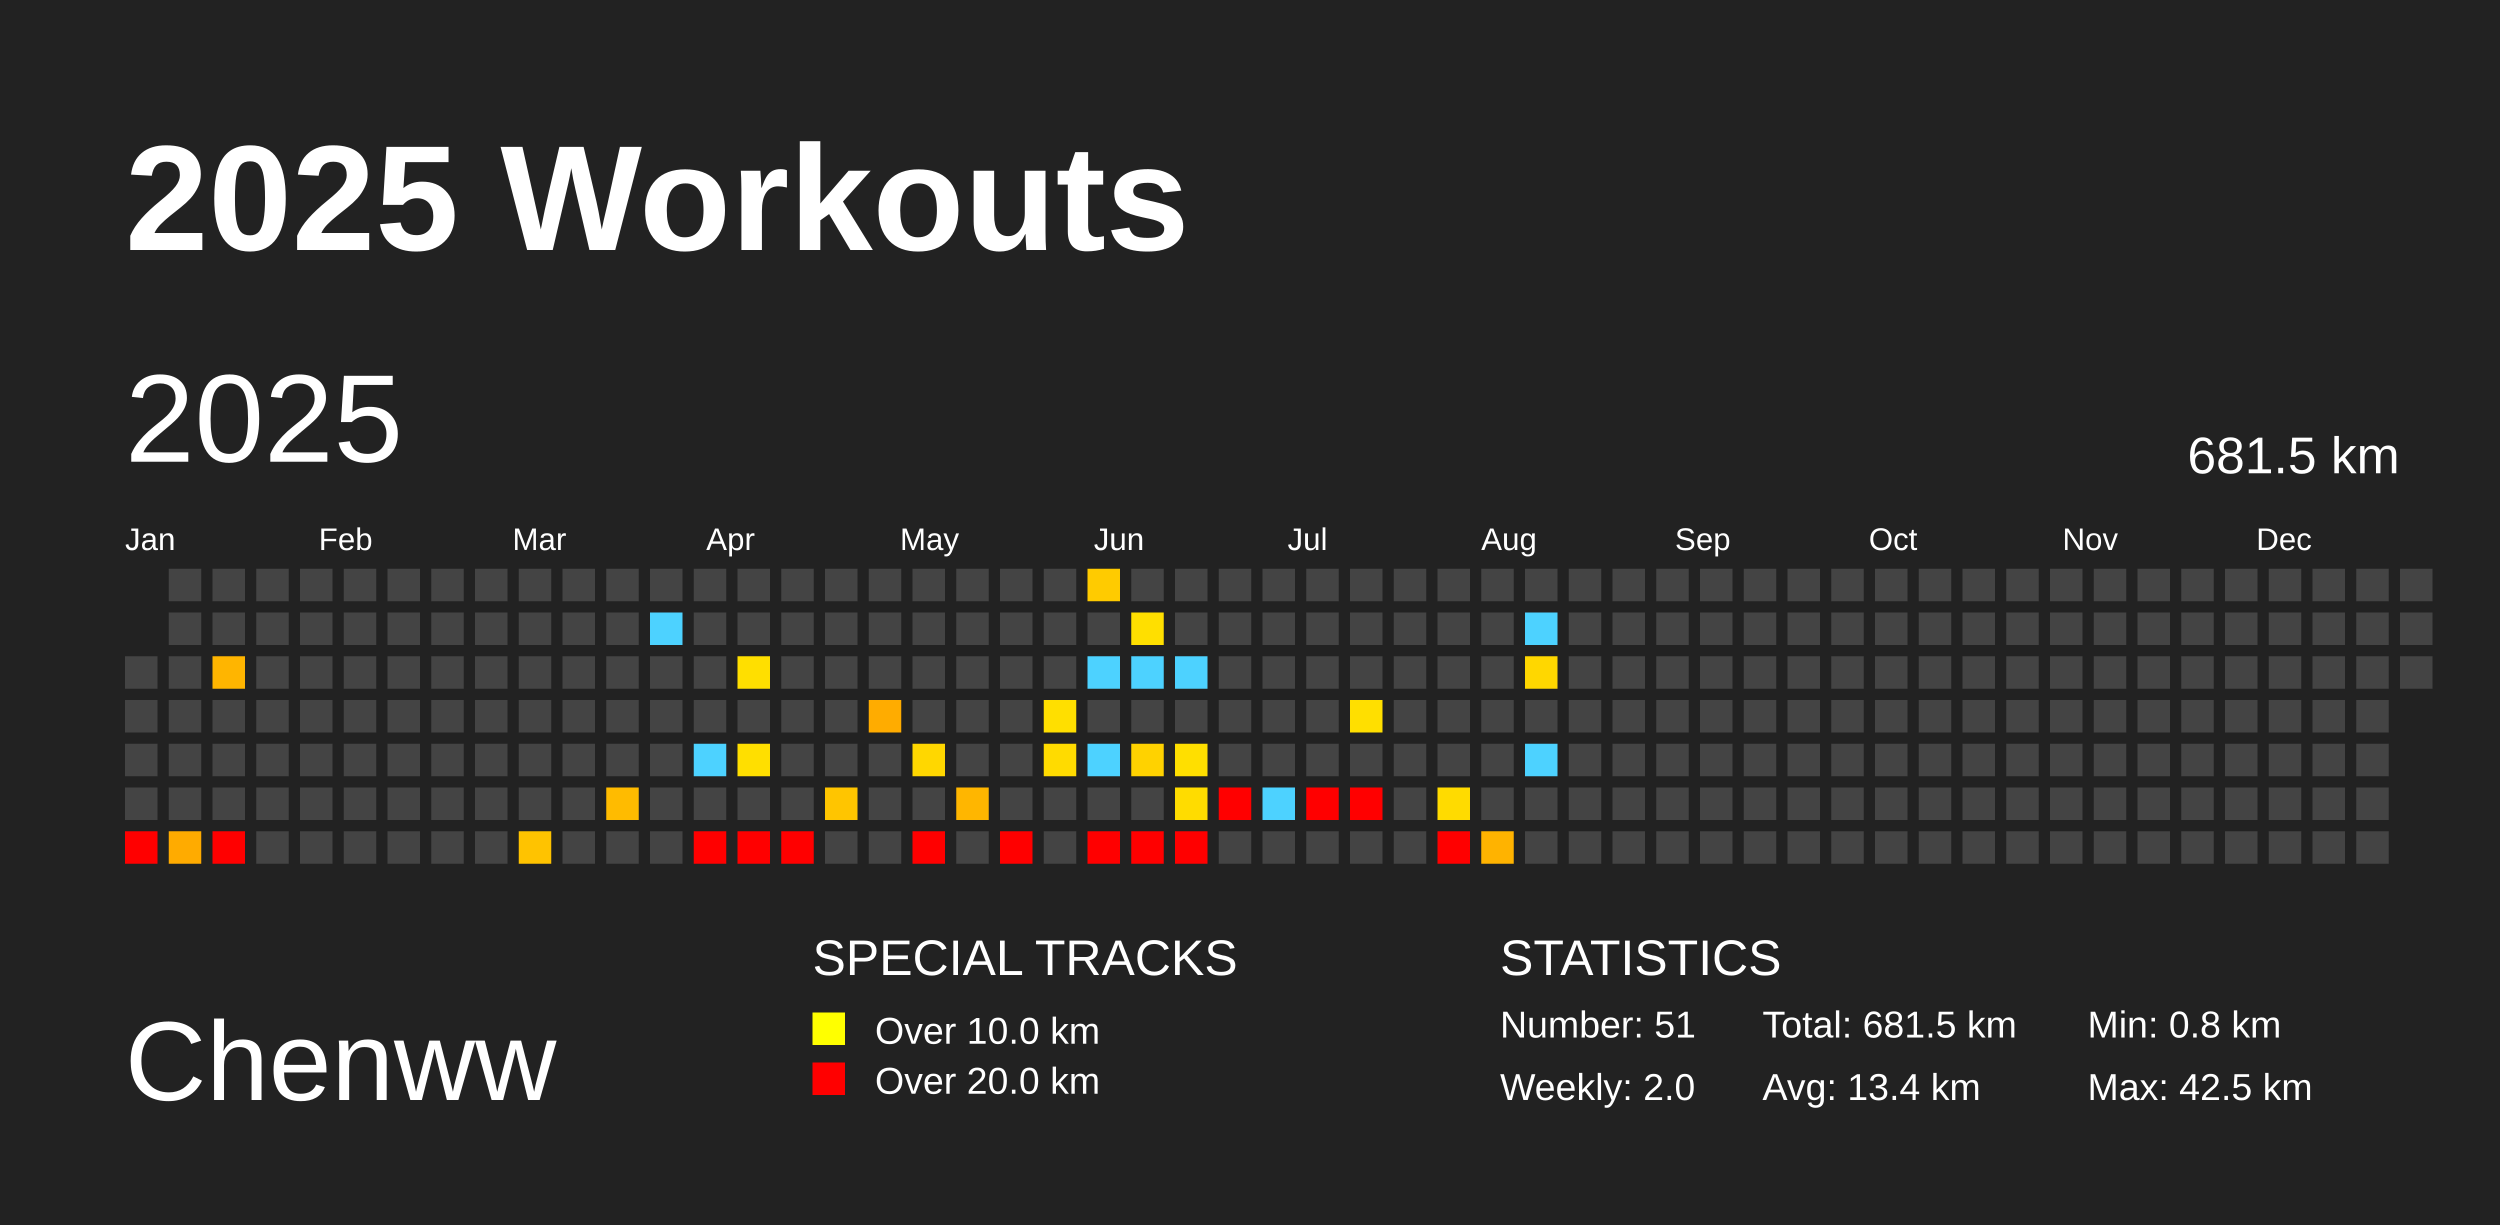
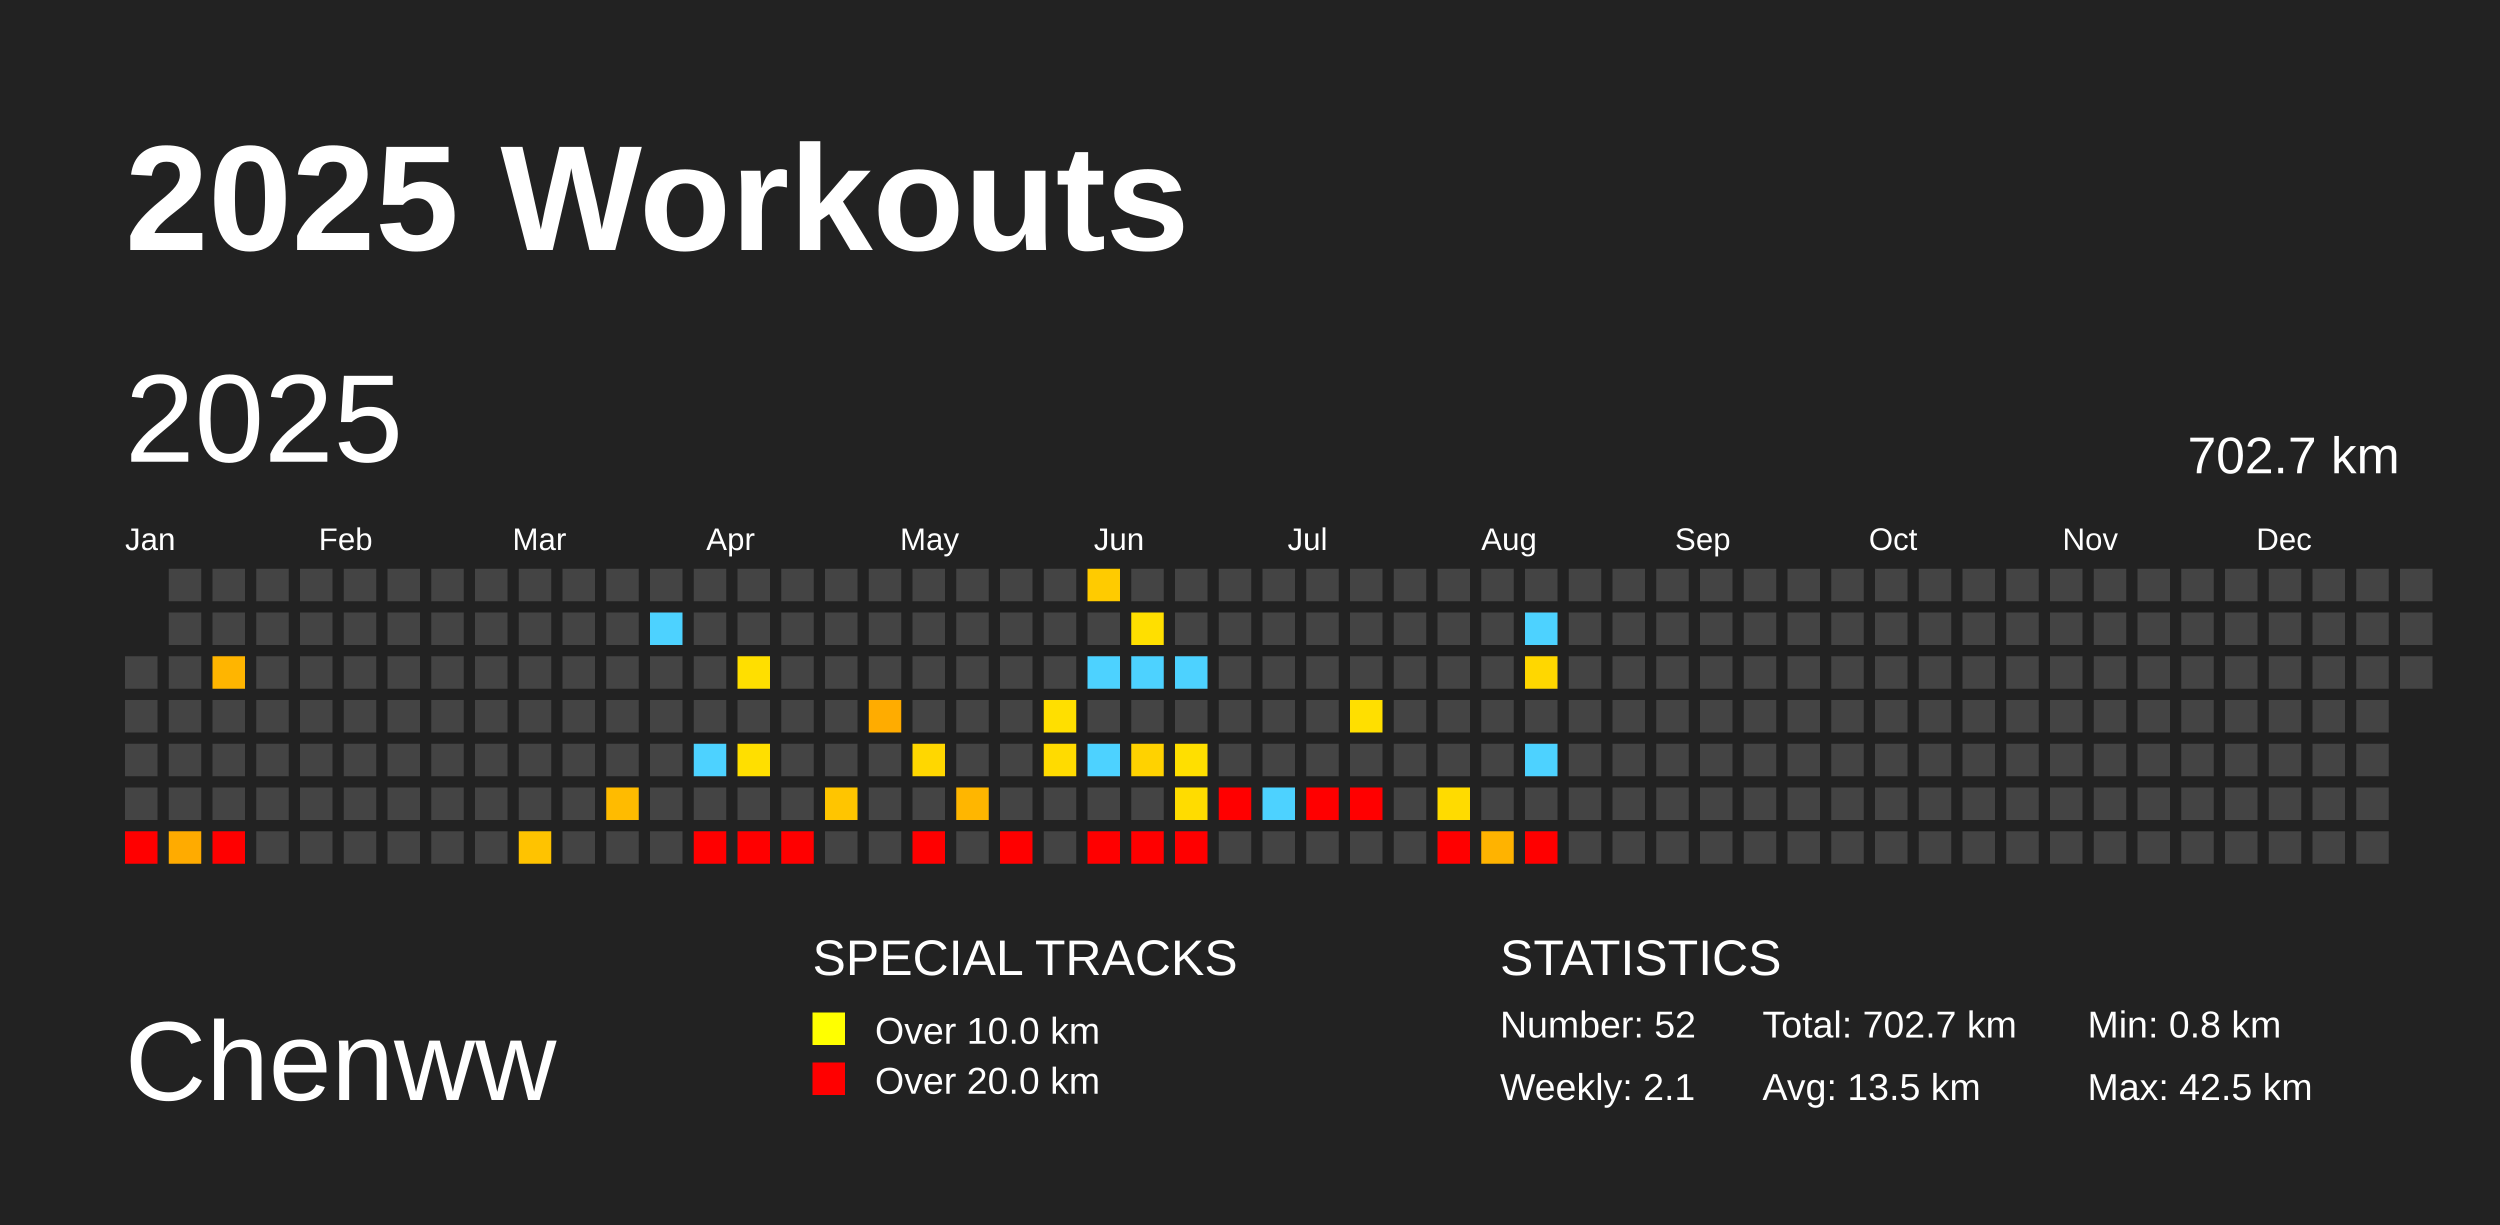
<svg xmlns="http://www.w3.org/2000/svg" baseProfile="full" height="98mm" version="1.1" viewBox="0,0,200,98" width="200mm">
  <defs />
  <rect fill="#222222" height="98" width="200" x="0" y="0" />
  <text fill="#FFFFFF" style="font-size:12px; font-family:Arial; font-weight:bold;" x="10" y="20">2025 Workouts</text>
  <text fill="#FFFFFF" style="font-size:9px; font-family:Arial" x="10" y="88">Chenww</text>
  <text fill="#FFFFFF" style="font-size:4px; font-family:Arial" x="65" y="78">SPECIAL TRACKS</text>
  <rect fill="yellow" height="2.6" width="2.6" x="65" y="81" />
  <text fill="#FFFFFF" style="font-size:3px; font-family:Arial" x="70" y="83.5">Over 10.0 km</text>
  <rect fill="red" height="2.6" width="2.6" x="65" y="85" />
  <text fill="#FFFFFF" style="font-size:3px; font-family:Arial" x="70" y="87.5">Over 20.0 km</text>
  <text fill="#FFFFFF" style="font-size:4px; font-family:Arial" x="120" y="78">STATISTICS</text>
-   <text fill="#FFFFFF" style="font-size:3px; font-family:Arial" x="120" y="83">Number: 51</text>
-   <text fill="#FFFFFF" style="font-size:3px; font-family:Arial" x="120" y="88">Weekly: 2.0</text>
-   <text fill="#FFFFFF" style="font-size:3px; font-family:Arial" x="141" y="83">Total: 681.5 km</text>
-   <text fill="#FFFFFF" style="font-size:3px; font-family:Arial" x="141" y="88">Avg: 13.4 km</text>
+   <text fill="#FFFFFF" style="font-size:3px; font-family:Arial" x="120" y="83">Number: 52</text>
+   <text fill="#FFFFFF" style="font-size:3px; font-family:Arial" x="120" y="88">Weekly: 2.1</text>
+   <text fill="#FFFFFF" style="font-size:3px; font-family:Arial" x="141" y="83">Total: 702.7 km</text>
+   <text fill="#FFFFFF" style="font-size:3px; font-family:Arial" x="141" y="88">Avg: 13.5 km</text>
  <text fill="#FFFFFF" style="font-size:3px; font-family:Arial" x="167" y="83">Min: 0.8 km</text>
  <text fill="#FFFFFF" style="font-size:3px; font-family:Arial" x="167" y="88">Max: 42.5 km</text>
  <text dominant-baseline="hanging" fill="#FFFFFF" style="font-size:10.0px; font-family:Arial;" x="10" y="30">2025</text>
-   <text dominant-baseline="hanging" fill="#FFFFFF" style="font-size:4.125px; font-family:Arial;" x="175" y="35">681.5 km</text>
+   <text dominant-baseline="hanging" fill="#FFFFFF" style="font-size:4.125px; font-family:Arial;" x="175" y="35">702.7 km</text>
  <text fill="#FFFFFF" style="font-size:2.5px; font-family:Arial" x="10.0" y="44">Jan</text>
  <text fill="#FFFFFF" style="font-size:2.5px; font-family:Arial" x="25.5" y="44">Feb</text>
  <text fill="#FFFFFF" style="font-size:2.5px; font-family:Arial" x="41.0" y="44">Mar</text>
  <text fill="#FFFFFF" style="font-size:2.5px; font-family:Arial" x="56.5" y="44">Apr</text>
  <text fill="#FFFFFF" style="font-size:2.5px; font-family:Arial" x="72.0" y="44">May</text>
  <text fill="#FFFFFF" style="font-size:2.5px; font-family:Arial" x="87.5" y="44">Jun</text>
  <text fill="#FFFFFF" style="font-size:2.5px; font-family:Arial" x="103.0" y="44">Jul</text>
  <text fill="#FFFFFF" style="font-size:2.5px; font-family:Arial" x="118.5" y="44">Aug</text>
  <text fill="#FFFFFF" style="font-size:2.5px; font-family:Arial" x="134.0" y="44">Sep</text>
  <text fill="#FFFFFF" style="font-size:2.5px; font-family:Arial" x="149.5" y="44">Oct</text>
  <text fill="#FFFFFF" style="font-size:2.5px; font-family:Arial" x="165.0" y="44">Nov</text>
  <text fill="#FFFFFF" style="font-size:2.5px; font-family:Arial" x="180.5" y="44">Dec</text>
  <rect fill="#444444" height="2.6" width="2.6" x="10.0" y="52.5" />
  <rect fill="#444444" height="2.6" width="2.6" x="10.0" y="56.0" />
  <rect fill="#444444" height="2.6" width="2.6" x="10.0" y="59.5" />
  <rect fill="#444444" height="2.6" width="2.6" x="10.0" y="63.0" />
  <rect fill="red" height="2.6" width="2.6" x="10.0" y="66.5" />
  <rect fill="#444444" height="2.6" width="2.6" x="13.5" y="45.5" />
  <rect fill="#444444" height="2.6" width="2.6" x="13.5" y="49.0" />
  <rect fill="#444444" height="2.6" width="2.6" x="13.5" y="52.5" />
  <rect fill="#444444" height="2.6" width="2.6" x="13.5" y="56.0" />
  <rect fill="#444444" height="2.6" width="2.6" x="13.5" y="59.5" />
  <rect fill="#444444" height="2.6" width="2.6" x="13.5" y="63.0" />
  <rect fill="#ffab00" height="2.6" width="2.6" x="13.5" y="66.5" />
  <rect fill="#444444" height="2.6" width="2.6" x="17.0" y="45.5" />
  <rect fill="#444444" height="2.6" width="2.6" x="17.0" y="49.0" />
  <rect fill="#ffb500" height="2.6" width="2.6" x="17.0" y="52.5" />
  <rect fill="#444444" height="2.6" width="2.6" x="17.0" y="56.0" />
  <rect fill="#444444" height="2.6" width="2.6" x="17.0" y="59.5" />
  <rect fill="#444444" height="2.6" width="2.6" x="17.0" y="63.0" />
  <rect fill="red" height="2.6" width="2.6" x="17.0" y="66.5" />
  <rect fill="#444444" height="2.6" width="2.6" x="20.5" y="45.5" />
  <rect fill="#444444" height="2.6" width="2.6" x="20.5" y="49.0" />
  <rect fill="#444444" height="2.6" width="2.6" x="20.5" y="52.5" />
  <rect fill="#444444" height="2.6" width="2.6" x="20.5" y="56.0" />
  <rect fill="#444444" height="2.6" width="2.6" x="20.5" y="59.5" />
  <rect fill="#444444" height="2.6" width="2.6" x="20.5" y="63.0" />
  <rect fill="#444444" height="2.6" width="2.6" x="20.5" y="66.5" />
  <rect fill="#444444" height="2.6" width="2.6" x="24.0" y="45.5" />
  <rect fill="#444444" height="2.6" width="2.6" x="24.0" y="49.0" />
  <rect fill="#444444" height="2.6" width="2.6" x="24.0" y="52.5" />
  <rect fill="#444444" height="2.6" width="2.6" x="24.0" y="56.0" />
  <rect fill="#444444" height="2.6" width="2.6" x="24.0" y="59.5" />
  <rect fill="#444444" height="2.6" width="2.6" x="24.0" y="63.0" />
  <rect fill="#444444" height="2.6" width="2.6" x="24.0" y="66.5" />
  <rect fill="#444444" height="2.6" width="2.6" x="27.5" y="45.5" />
  <rect fill="#444444" height="2.6" width="2.6" x="27.5" y="49.0" />
  <rect fill="#444444" height="2.6" width="2.6" x="27.5" y="52.5" />
  <rect fill="#444444" height="2.6" width="2.6" x="27.5" y="56.0" />
  <rect fill="#444444" height="2.6" width="2.6" x="27.5" y="59.5" />
  <rect fill="#444444" height="2.6" width="2.6" x="27.5" y="63.0" />
  <rect fill="#444444" height="2.6" width="2.6" x="27.5" y="66.5" />
  <rect fill="#444444" height="2.6" width="2.6" x="31.0" y="45.5" />
  <rect fill="#444444" height="2.6" width="2.6" x="31.0" y="49.0" />
  <rect fill="#444444" height="2.6" width="2.6" x="31.0" y="52.5" />
  <rect fill="#444444" height="2.6" width="2.6" x="31.0" y="56.0" />
  <rect fill="#444444" height="2.6" width="2.6" x="31.0" y="59.5" />
  <rect fill="#444444" height="2.6" width="2.6" x="31.0" y="63.0" />
  <rect fill="#444444" height="2.6" width="2.6" x="31.0" y="66.5" />
  <rect fill="#444444" height="2.6" width="2.6" x="34.5" y="45.5" />
  <rect fill="#444444" height="2.6" width="2.6" x="34.5" y="49.0" />
  <rect fill="#444444" height="2.6" width="2.6" x="34.5" y="52.5" />
  <rect fill="#444444" height="2.6" width="2.6" x="34.5" y="56.0" />
  <rect fill="#444444" height="2.6" width="2.6" x="34.5" y="59.5" />
  <rect fill="#444444" height="2.6" width="2.6" x="34.5" y="63.0" />
  <rect fill="#444444" height="2.6" width="2.6" x="34.5" y="66.5" />
  <rect fill="#444444" height="2.6" width="2.6" x="38.0" y="45.5" />
  <rect fill="#444444" height="2.6" width="2.6" x="38.0" y="49.0" />
  <rect fill="#444444" height="2.6" width="2.6" x="38.0" y="52.5" />
  <rect fill="#444444" height="2.6" width="2.6" x="38.0" y="56.0" />
  <rect fill="#444444" height="2.6" width="2.6" x="38.0" y="59.5" />
  <rect fill="#444444" height="2.6" width="2.6" x="38.0" y="63.0" />
  <rect fill="#444444" height="2.6" width="2.6" x="38.0" y="66.5" />
  <rect fill="#444444" height="2.6" width="2.6" x="41.5" y="45.5" />
  <rect fill="#444444" height="2.6" width="2.6" x="41.5" y="49.0" />
  <rect fill="#444444" height="2.6" width="2.6" x="41.5" y="52.5" />
  <rect fill="#444444" height="2.6" width="2.6" x="41.5" y="56.0" />
  <rect fill="#444444" height="2.6" width="2.6" x="41.5" y="59.5" />
  <rect fill="#444444" height="2.6" width="2.6" x="41.5" y="63.0" />
  <rect fill="#ffc300" height="2.6" width="2.6" x="41.5" y="66.5" />
  <rect fill="#444444" height="2.6" width="2.6" x="45.0" y="45.5" />
  <rect fill="#444444" height="2.6" width="2.6" x="45.0" y="49.0" />
  <rect fill="#444444" height="2.6" width="2.6" x="45.0" y="52.5" />
  <rect fill="#444444" height="2.6" width="2.6" x="45.0" y="56.0" />
  <rect fill="#444444" height="2.6" width="2.6" x="45.0" y="59.5" />
  <rect fill="#444444" height="2.6" width="2.6" x="45.0" y="63.0" />
  <rect fill="#444444" height="2.6" width="2.6" x="45.0" y="66.5" />
  <rect fill="#444444" height="2.6" width="2.6" x="48.5" y="45.5" />
  <rect fill="#444444" height="2.6" width="2.6" x="48.5" y="49.0" />
  <rect fill="#444444" height="2.6" width="2.6" x="48.5" y="52.5" />
  <rect fill="#444444" height="2.6" width="2.6" x="48.5" y="56.0" />
  <rect fill="#444444" height="2.6" width="2.6" x="48.5" y="59.5" />
  <rect fill="#ffbb00" height="2.6" width="2.6" x="48.5" y="63.0" />
  <rect fill="#444444" height="2.6" width="2.6" x="48.5" y="66.5" />
  <rect fill="#444444" height="2.6" width="2.6" x="52.0" y="45.5" />
  <rect fill="#4dd2ff" height="2.6" width="2.6" x="52.0" y="49.0" />
  <rect fill="#444444" height="2.6" width="2.6" x="52.0" y="52.5" />
  <rect fill="#444444" height="2.6" width="2.6" x="52.0" y="56.0" />
  <rect fill="#444444" height="2.6" width="2.6" x="52.0" y="59.5" />
  <rect fill="#444444" height="2.6" width="2.6" x="52.0" y="63.0" />
  <rect fill="#444444" height="2.6" width="2.6" x="52.0" y="66.5" />
  <rect fill="#444444" height="2.6" width="2.6" x="55.5" y="45.5" />
  <rect fill="#444444" height="2.6" width="2.6" x="55.5" y="49.0" />
  <rect fill="#444444" height="2.6" width="2.6" x="55.5" y="52.5" />
  <rect fill="#444444" height="2.6" width="2.6" x="55.5" y="56.0" />
  <rect fill="#4dd2ff" height="2.6" width="2.6" x="55.5" y="59.5" />
  <rect fill="#444444" height="2.6" width="2.6" x="55.5" y="63.0" />
  <rect fill="red" height="2.6" width="2.6" x="55.5" y="66.5" />
  <rect fill="#444444" height="2.6" width="2.6" x="59.0" y="45.5" />
  <rect fill="#444444" height="2.6" width="2.6" x="59.0" y="49.0" />
  <rect fill="#ffdf00" height="2.6" width="2.6" x="59.0" y="52.5" />
  <rect fill="#444444" height="2.6" width="2.6" x="59.0" y="56.0" />
  <rect fill="#ffdf00" height="2.6" width="2.6" x="59.0" y="59.5" />
  <rect fill="#444444" height="2.6" width="2.6" x="59.0" y="63.0" />
  <rect fill="red" height="2.6" width="2.6" x="59.0" y="66.5" />
  <rect fill="#444444" height="2.6" width="2.6" x="62.5" y="45.5" />
  <rect fill="#444444" height="2.6" width="2.6" x="62.5" y="49.0" />
  <rect fill="#444444" height="2.6" width="2.6" x="62.5" y="52.5" />
  <rect fill="#444444" height="2.6" width="2.6" x="62.5" y="56.0" />
  <rect fill="#444444" height="2.6" width="2.6" x="62.5" y="59.5" />
  <rect fill="#444444" height="2.6" width="2.6" x="62.5" y="63.0" />
  <rect fill="red" height="2.6" width="2.6" x="62.5" y="66.5" />
  <rect fill="#444444" height="2.6" width="2.6" x="66.0" y="45.5" />
  <rect fill="#444444" height="2.6" width="2.6" x="66.0" y="49.0" />
  <rect fill="#444444" height="2.6" width="2.6" x="66.0" y="52.5" />
  <rect fill="#444444" height="2.6" width="2.6" x="66.0" y="56.0" />
  <rect fill="#444444" height="2.6" width="2.6" x="66.0" y="59.5" />
  <rect fill="#ffc500" height="2.6" width="2.6" x="66.0" y="63.0" />
  <rect fill="#444444" height="2.6" width="2.6" x="66.0" y="66.5" />
  <rect fill="#444444" height="2.6" width="2.6" x="69.5" y="45.5" />
  <rect fill="#444444" height="2.6" width="2.6" x="69.5" y="49.0" />
  <rect fill="#444444" height="2.6" width="2.6" x="69.5" y="52.5" />
  <rect fill="#ffac00" height="2.6" width="2.6" x="69.5" y="56.0" />
  <rect fill="#444444" height="2.6" width="2.6" x="69.5" y="59.5" />
  <rect fill="#444444" height="2.6" width="2.6" x="69.5" y="63.0" />
  <rect fill="#444444" height="2.6" width="2.6" x="69.5" y="66.5" />
  <rect fill="#444444" height="2.6" width="2.6" x="73.0" y="45.5" />
  <rect fill="#444444" height="2.6" width="2.6" x="73.0" y="49.0" />
  <rect fill="#444444" height="2.6" width="2.6" x="73.0" y="52.5" />
  <rect fill="#444444" height="2.6" width="2.6" x="73.0" y="56.0" />
  <rect fill="#ffd700" height="2.6" width="2.6" x="73.0" y="59.5" />
  <rect fill="#444444" height="2.6" width="2.6" x="73.0" y="63.0" />
  <rect fill="red" height="2.6" width="2.6" x="73.0" y="66.5" />
  <rect fill="#444444" height="2.6" width="2.6" x="76.5" y="45.5" />
  <rect fill="#444444" height="2.6" width="2.6" x="76.5" y="49.0" />
  <rect fill="#444444" height="2.6" width="2.6" x="76.5" y="52.5" />
  <rect fill="#444444" height="2.6" width="2.6" x="76.5" y="56.0" />
  <rect fill="#444444" height="2.6" width="2.6" x="76.5" y="59.5" />
  <rect fill="#ffb600" height="2.6" width="2.6" x="76.5" y="63.0" />
  <rect fill="#444444" height="2.6" width="2.6" x="76.5" y="66.5" />
  <rect fill="#444444" height="2.6" width="2.6" x="80.0" y="45.5" />
  <rect fill="#444444" height="2.6" width="2.6" x="80.0" y="49.0" />
  <rect fill="#444444" height="2.6" width="2.6" x="80.0" y="52.5" />
  <rect fill="#444444" height="2.6" width="2.6" x="80.0" y="56.0" />
  <rect fill="#444444" height="2.6" width="2.6" x="80.0" y="59.5" />
  <rect fill="#444444" height="2.6" width="2.6" x="80.0" y="63.0" />
  <rect fill="red" height="2.6" width="2.6" x="80.0" y="66.5" />
  <rect fill="#444444" height="2.6" width="2.6" x="83.5" y="45.5" />
  <rect fill="#444444" height="2.6" width="2.6" x="83.5" y="49.0" />
  <rect fill="#444444" height="2.6" width="2.6" x="83.5" y="52.5" />
  <rect fill="#ffdf00" height="2.6" width="2.6" x="83.5" y="56.0" />
  <rect fill="#ffdb00" height="2.6" width="2.6" x="83.5" y="59.5" />
  <rect fill="#444444" height="2.6" width="2.6" x="83.5" y="63.0" />
  <rect fill="#444444" height="2.6" width="2.6" x="83.5" y="66.5" />
  <rect fill="#ffcb00" height="2.6" width="2.6" x="87.0" y="45.5" />
  <rect fill="#444444" height="2.6" width="2.6" x="87.0" y="49.0" />
  <rect fill="#4dd2ff" height="2.6" width="2.6" x="87.0" y="52.5" />
  <rect fill="#444444" height="2.6" width="2.6" x="87.0" y="56.0" />
  <rect fill="#4dd2ff" height="2.6" width="2.6" x="87.0" y="59.5" />
  <rect fill="#444444" height="2.6" width="2.6" x="87.0" y="63.0" />
  <rect fill="red" height="2.6" width="2.6" x="87.0" y="66.5" />
  <rect fill="#444444" height="2.6" width="2.6" x="90.5" y="45.5" />
  <rect fill="#ffdf00" height="2.6" width="2.6" x="90.5" y="49.0" />
  <rect fill="#4dd2ff" height="2.6" width="2.6" x="90.5" y="52.5" />
  <rect fill="#444444" height="2.6" width="2.6" x="90.5" y="56.0" />
  <rect fill="#ffd200" height="2.6" width="2.6" x="90.5" y="59.5" />
  <rect fill="#444444" height="2.6" width="2.6" x="90.5" y="63.0" />
  <rect fill="red" height="2.6" width="2.6" x="90.5" y="66.5" />
  <rect fill="#444444" height="2.6" width="2.6" x="94.0" y="45.5" />
  <rect fill="#444444" height="2.6" width="2.6" x="94.0" y="49.0" />
  <rect fill="#4dd2ff" height="2.6" width="2.6" x="94.0" y="52.5" />
  <rect fill="#444444" height="2.6" width="2.6" x="94.0" y="56.0" />
  <rect fill="#ffdf00" height="2.6" width="2.6" x="94.0" y="59.5" />
  <rect fill="#ffdc00" height="2.6" width="2.6" x="94.0" y="63.0" />
  <rect fill="red" height="2.6" width="2.6" x="94.0" y="66.5" />
  <rect fill="#444444" height="2.6" width="2.6" x="97.5" y="45.5" />
  <rect fill="#444444" height="2.6" width="2.6" x="97.5" y="49.0" />
  <rect fill="#444444" height="2.6" width="2.6" x="97.5" y="52.5" />
  <rect fill="#444444" height="2.6" width="2.6" x="97.5" y="56.0" />
  <rect fill="#444444" height="2.6" width="2.6" x="97.5" y="59.5" />
  <rect fill="red" height="2.6" width="2.6" x="97.5" y="63.0" />
  <rect fill="#444444" height="2.6" width="2.6" x="97.5" y="66.5" />
  <rect fill="#444444" height="2.6" width="2.6" x="101.0" y="45.5" />
  <rect fill="#444444" height="2.6" width="2.6" x="101.0" y="49.0" />
  <rect fill="#444444" height="2.6" width="2.6" x="101.0" y="52.5" />
  <rect fill="#444444" height="2.6" width="2.6" x="101.0" y="56.0" />
  <rect fill="#444444" height="2.6" width="2.6" x="101.0" y="59.5" />
  <rect fill="#4dd2ff" height="2.6" width="2.6" x="101.0" y="63.0" />
  <rect fill="#444444" height="2.6" width="2.6" x="101.0" y="66.5" />
  <rect fill="#444444" height="2.6" width="2.6" x="104.5" y="45.5" />
  <rect fill="#444444" height="2.6" width="2.6" x="104.5" y="49.0" />
  <rect fill="#444444" height="2.6" width="2.6" x="104.5" y="52.5" />
  <rect fill="#444444" height="2.6" width="2.6" x="104.5" y="56.0" />
  <rect fill="#444444" height="2.6" width="2.6" x="104.5" y="59.5" />
  <rect fill="red" height="2.6" width="2.6" x="104.5" y="63.0" />
  <rect fill="#444444" height="2.6" width="2.6" x="104.5" y="66.5" />
  <rect fill="#444444" height="2.6" width="2.6" x="108.0" y="45.5" />
  <rect fill="#444444" height="2.6" width="2.6" x="108.0" y="49.0" />
  <rect fill="#444444" height="2.6" width="2.6" x="108.0" y="52.5" />
  <rect fill="#ffdf00" height="2.6" width="2.6" x="108.0" y="56.0" />
  <rect fill="#444444" height="2.6" width="2.6" x="108.0" y="59.5" />
  <rect fill="red" height="2.6" width="2.6" x="108.0" y="63.0" />
  <rect fill="#444444" height="2.6" width="2.6" x="108.0" y="66.5" />
  <rect fill="#444444" height="2.6" width="2.6" x="111.5" y="45.5" />
  <rect fill="#444444" height="2.6" width="2.6" x="111.5" y="49.0" />
  <rect fill="#444444" height="2.6" width="2.6" x="111.5" y="52.5" />
  <rect fill="#444444" height="2.6" width="2.6" x="111.5" y="56.0" />
  <rect fill="#444444" height="2.6" width="2.6" x="111.5" y="59.5" />
  <rect fill="#444444" height="2.6" width="2.6" x="111.5" y="63.0" />
  <rect fill="#444444" height="2.6" width="2.6" x="111.5" y="66.5" />
  <rect fill="#444444" height="2.6" width="2.6" x="115.0" y="45.5" />
  <rect fill="#444444" height="2.6" width="2.6" x="115.0" y="49.0" />
  <rect fill="#444444" height="2.6" width="2.6" x="115.0" y="52.5" />
  <rect fill="#444444" height="2.6" width="2.6" x="115.0" y="56.0" />
  <rect fill="#444444" height="2.6" width="2.6" x="115.0" y="59.5" />
  <rect fill="#ffdb00" height="2.6" width="2.6" x="115.0" y="63.0" />
  <rect fill="red" height="2.6" width="2.6" x="115.0" y="66.5" />
  <rect fill="#444444" height="2.6" width="2.6" x="118.5" y="45.5" />
  <rect fill="#444444" height="2.6" width="2.6" x="118.5" y="49.0" />
  <rect fill="#444444" height="2.6" width="2.6" x="118.5" y="52.5" />
  <rect fill="#444444" height="2.6" width="2.6" x="118.5" y="56.0" />
  <rect fill="#444444" height="2.6" width="2.6" x="118.5" y="59.5" />
  <rect fill="#444444" height="2.6" width="2.6" x="118.5" y="63.0" />
  <rect fill="#ffb300" height="2.6" width="2.6" x="118.5" y="66.5" />
  <rect fill="#444444" height="2.6" width="2.6" x="122.0" y="45.5" />
  <rect fill="#4dd2ff" height="2.6" width="2.6" x="122.0" y="49.0" />
  <rect fill="#ffd700" height="2.6" width="2.6" x="122.0" y="52.5" />
  <rect fill="#444444" height="2.6" width="2.6" x="122.0" y="56.0" />
  <rect fill="#4dd2ff" height="2.6" width="2.6" x="122.0" y="59.5" />
  <rect fill="#444444" height="2.6" width="2.6" x="122.0" y="63.0" />
-   <rect fill="#444444" height="2.6" width="2.6" x="122.0" y="66.5" />
+   <rect fill="red" height="2.6" width="2.6" x="122.0" y="66.5" />
  <rect fill="#444444" height="2.6" width="2.6" x="125.5" y="45.5" />
  <rect fill="#444444" height="2.6" width="2.6" x="125.5" y="49.0" />
  <rect fill="#444444" height="2.6" width="2.6" x="125.5" y="52.5" />
  <rect fill="#444444" height="2.6" width="2.6" x="125.5" y="56.0" />
  <rect fill="#444444" height="2.6" width="2.6" x="125.5" y="59.5" />
  <rect fill="#444444" height="2.6" width="2.6" x="125.5" y="63.0" />
  <rect fill="#444444" height="2.6" width="2.6" x="125.5" y="66.5" />
  <rect fill="#444444" height="2.6" width="2.6" x="129.0" y="45.5" />
  <rect fill="#444444" height="2.6" width="2.6" x="129.0" y="49.0" />
  <rect fill="#444444" height="2.6" width="2.6" x="129.0" y="52.5" />
  <rect fill="#444444" height="2.6" width="2.6" x="129.0" y="56.0" />
  <rect fill="#444444" height="2.6" width="2.6" x="129.0" y="59.5" />
  <rect fill="#444444" height="2.6" width="2.6" x="129.0" y="63.0" />
  <rect fill="#444444" height="2.6" width="2.6" x="129.0" y="66.5" />
  <rect fill="#444444" height="2.6" width="2.6" x="132.5" y="45.5" />
  <rect fill="#444444" height="2.6" width="2.6" x="132.5" y="49.0" />
  <rect fill="#444444" height="2.6" width="2.6" x="132.5" y="52.5" />
  <rect fill="#444444" height="2.6" width="2.6" x="132.5" y="56.0" />
  <rect fill="#444444" height="2.6" width="2.6" x="132.5" y="59.5" />
  <rect fill="#444444" height="2.6" width="2.6" x="132.5" y="63.0" />
  <rect fill="#444444" height="2.6" width="2.6" x="132.5" y="66.5" />
  <rect fill="#444444" height="2.6" width="2.6" x="136.0" y="45.5" />
  <rect fill="#444444" height="2.6" width="2.6" x="136.0" y="49.0" />
  <rect fill="#444444" height="2.6" width="2.6" x="136.0" y="52.5" />
  <rect fill="#444444" height="2.6" width="2.6" x="136.0" y="56.0" />
  <rect fill="#444444" height="2.6" width="2.6" x="136.0" y="59.5" />
  <rect fill="#444444" height="2.6" width="2.6" x="136.0" y="63.0" />
  <rect fill="#444444" height="2.6" width="2.6" x="136.0" y="66.5" />
  <rect fill="#444444" height="2.6" width="2.6" x="139.5" y="45.5" />
  <rect fill="#444444" height="2.6" width="2.6" x="139.5" y="49.0" />
  <rect fill="#444444" height="2.6" width="2.6" x="139.5" y="52.5" />
  <rect fill="#444444" height="2.6" width="2.6" x="139.5" y="56.0" />
  <rect fill="#444444" height="2.6" width="2.6" x="139.5" y="59.5" />
  <rect fill="#444444" height="2.6" width="2.6" x="139.5" y="63.0" />
  <rect fill="#444444" height="2.6" width="2.6" x="139.5" y="66.5" />
  <rect fill="#444444" height="2.6" width="2.6" x="143.0" y="45.5" />
  <rect fill="#444444" height="2.6" width="2.6" x="143.0" y="49.0" />
  <rect fill="#444444" height="2.6" width="2.6" x="143.0" y="52.5" />
  <rect fill="#444444" height="2.6" width="2.6" x="143.0" y="56.0" />
  <rect fill="#444444" height="2.6" width="2.6" x="143.0" y="59.5" />
  <rect fill="#444444" height="2.6" width="2.6" x="143.0" y="63.0" />
  <rect fill="#444444" height="2.6" width="2.6" x="143.0" y="66.5" />
  <rect fill="#444444" height="2.6" width="2.6" x="146.5" y="45.5" />
  <rect fill="#444444" height="2.6" width="2.6" x="146.5" y="49.0" />
  <rect fill="#444444" height="2.6" width="2.6" x="146.5" y="52.5" />
  <rect fill="#444444" height="2.6" width="2.6" x="146.5" y="56.0" />
  <rect fill="#444444" height="2.6" width="2.6" x="146.5" y="59.5" />
  <rect fill="#444444" height="2.6" width="2.6" x="146.5" y="63.0" />
  <rect fill="#444444" height="2.6" width="2.6" x="146.5" y="66.5" />
  <rect fill="#444444" height="2.6" width="2.6" x="150.0" y="45.5" />
  <rect fill="#444444" height="2.6" width="2.6" x="150.0" y="49.0" />
  <rect fill="#444444" height="2.6" width="2.6" x="150.0" y="52.5" />
  <rect fill="#444444" height="2.6" width="2.6" x="150.0" y="56.0" />
  <rect fill="#444444" height="2.6" width="2.6" x="150.0" y="59.5" />
  <rect fill="#444444" height="2.6" width="2.6" x="150.0" y="63.0" />
  <rect fill="#444444" height="2.6" width="2.6" x="150.0" y="66.5" />
  <rect fill="#444444" height="2.6" width="2.6" x="153.5" y="45.5" />
  <rect fill="#444444" height="2.6" width="2.6" x="153.5" y="49.0" />
  <rect fill="#444444" height="2.6" width="2.6" x="153.5" y="52.5" />
  <rect fill="#444444" height="2.6" width="2.6" x="153.5" y="56.0" />
  <rect fill="#444444" height="2.6" width="2.6" x="153.5" y="59.5" />
  <rect fill="#444444" height="2.6" width="2.6" x="153.5" y="63.0" />
  <rect fill="#444444" height="2.6" width="2.6" x="153.5" y="66.5" />
  <rect fill="#444444" height="2.6" width="2.6" x="157.0" y="45.5" />
  <rect fill="#444444" height="2.6" width="2.6" x="157.0" y="49.0" />
  <rect fill="#444444" height="2.6" width="2.6" x="157.0" y="52.5" />
  <rect fill="#444444" height="2.6" width="2.6" x="157.0" y="56.0" />
  <rect fill="#444444" height="2.6" width="2.6" x="157.0" y="59.5" />
  <rect fill="#444444" height="2.6" width="2.6" x="157.0" y="63.0" />
  <rect fill="#444444" height="2.6" width="2.6" x="157.0" y="66.5" />
  <rect fill="#444444" height="2.6" width="2.6" x="160.5" y="45.5" />
  <rect fill="#444444" height="2.6" width="2.6" x="160.5" y="49.0" />
  <rect fill="#444444" height="2.6" width="2.6" x="160.5" y="52.5" />
  <rect fill="#444444" height="2.6" width="2.6" x="160.5" y="56.0" />
  <rect fill="#444444" height="2.6" width="2.6" x="160.5" y="59.5" />
  <rect fill="#444444" height="2.6" width="2.6" x="160.5" y="63.0" />
  <rect fill="#444444" height="2.6" width="2.6" x="160.5" y="66.5" />
  <rect fill="#444444" height="2.6" width="2.6" x="164.0" y="45.5" />
  <rect fill="#444444" height="2.6" width="2.6" x="164.0" y="49.0" />
  <rect fill="#444444" height="2.6" width="2.6" x="164.0" y="52.5" />
  <rect fill="#444444" height="2.6" width="2.6" x="164.0" y="56.0" />
  <rect fill="#444444" height="2.6" width="2.6" x="164.0" y="59.5" />
  <rect fill="#444444" height="2.6" width="2.6" x="164.0" y="63.0" />
  <rect fill="#444444" height="2.6" width="2.6" x="164.0" y="66.5" />
  <rect fill="#444444" height="2.6" width="2.6" x="167.5" y="45.5" />
  <rect fill="#444444" height="2.6" width="2.6" x="167.5" y="49.0" />
  <rect fill="#444444" height="2.6" width="2.6" x="167.5" y="52.5" />
  <rect fill="#444444" height="2.6" width="2.6" x="167.5" y="56.0" />
  <rect fill="#444444" height="2.6" width="2.6" x="167.5" y="59.5" />
  <rect fill="#444444" height="2.6" width="2.6" x="167.5" y="63.0" />
  <rect fill="#444444" height="2.6" width="2.6" x="167.5" y="66.5" />
  <rect fill="#444444" height="2.6" width="2.6" x="171.0" y="45.5" />
  <rect fill="#444444" height="2.6" width="2.6" x="171.0" y="49.0" />
  <rect fill="#444444" height="2.6" width="2.6" x="171.0" y="52.5" />
  <rect fill="#444444" height="2.6" width="2.6" x="171.0" y="56.0" />
  <rect fill="#444444" height="2.6" width="2.6" x="171.0" y="59.5" />
  <rect fill="#444444" height="2.6" width="2.6" x="171.0" y="63.0" />
  <rect fill="#444444" height="2.6" width="2.6" x="171.0" y="66.5" />
  <rect fill="#444444" height="2.6" width="2.6" x="174.5" y="45.5" />
  <rect fill="#444444" height="2.6" width="2.6" x="174.5" y="49.0" />
  <rect fill="#444444" height="2.6" width="2.6" x="174.5" y="52.5" />
  <rect fill="#444444" height="2.6" width="2.6" x="174.5" y="56.0" />
  <rect fill="#444444" height="2.6" width="2.6" x="174.5" y="59.5" />
  <rect fill="#444444" height="2.6" width="2.6" x="174.5" y="63.0" />
  <rect fill="#444444" height="2.6" width="2.6" x="174.5" y="66.5" />
  <rect fill="#444444" height="2.6" width="2.6" x="178.0" y="45.5" />
  <rect fill="#444444" height="2.6" width="2.6" x="178.0" y="49.0" />
  <rect fill="#444444" height="2.6" width="2.6" x="178.0" y="52.5" />
  <rect fill="#444444" height="2.6" width="2.6" x="178.0" y="56.0" />
  <rect fill="#444444" height="2.6" width="2.6" x="178.0" y="59.5" />
  <rect fill="#444444" height="2.6" width="2.6" x="178.0" y="63.0" />
  <rect fill="#444444" height="2.6" width="2.6" x="178.0" y="66.5" />
  <rect fill="#444444" height="2.6" width="2.6" x="181.5" y="45.5" />
  <rect fill="#444444" height="2.6" width="2.6" x="181.5" y="49.0" />
  <rect fill="#444444" height="2.6" width="2.6" x="181.5" y="52.5" />
  <rect fill="#444444" height="2.6" width="2.6" x="181.5" y="56.0" />
  <rect fill="#444444" height="2.6" width="2.6" x="181.5" y="59.5" />
  <rect fill="#444444" height="2.6" width="2.6" x="181.5" y="63.0" />
  <rect fill="#444444" height="2.6" width="2.6" x="181.5" y="66.5" />
  <rect fill="#444444" height="2.6" width="2.6" x="185.0" y="45.5" />
  <rect fill="#444444" height="2.6" width="2.6" x="185.0" y="49.0" />
  <rect fill="#444444" height="2.6" width="2.6" x="185.0" y="52.5" />
  <rect fill="#444444" height="2.6" width="2.6" x="185.0" y="56.0" />
  <rect fill="#444444" height="2.6" width="2.6" x="185.0" y="59.5" />
  <rect fill="#444444" height="2.6" width="2.6" x="185.0" y="63.0" />
  <rect fill="#444444" height="2.6" width="2.6" x="185.0" y="66.5" />
  <rect fill="#444444" height="2.6" width="2.6" x="188.5" y="45.5" />
  <rect fill="#444444" height="2.6" width="2.6" x="188.5" y="49.0" />
  <rect fill="#444444" height="2.6" width="2.6" x="188.5" y="52.5" />
  <rect fill="#444444" height="2.6" width="2.6" x="188.5" y="56.0" />
  <rect fill="#444444" height="2.6" width="2.6" x="188.5" y="59.5" />
  <rect fill="#444444" height="2.6" width="2.6" x="188.5" y="63.0" />
  <rect fill="#444444" height="2.6" width="2.6" x="188.5" y="66.5" />
  <rect fill="#444444" height="2.6" width="2.6" x="192.0" y="45.5" />
  <rect fill="#444444" height="2.6" width="2.6" x="192.0" y="49.0" />
  <rect fill="#444444" height="2.6" width="2.6" x="192.0" y="52.5" />
</svg>
